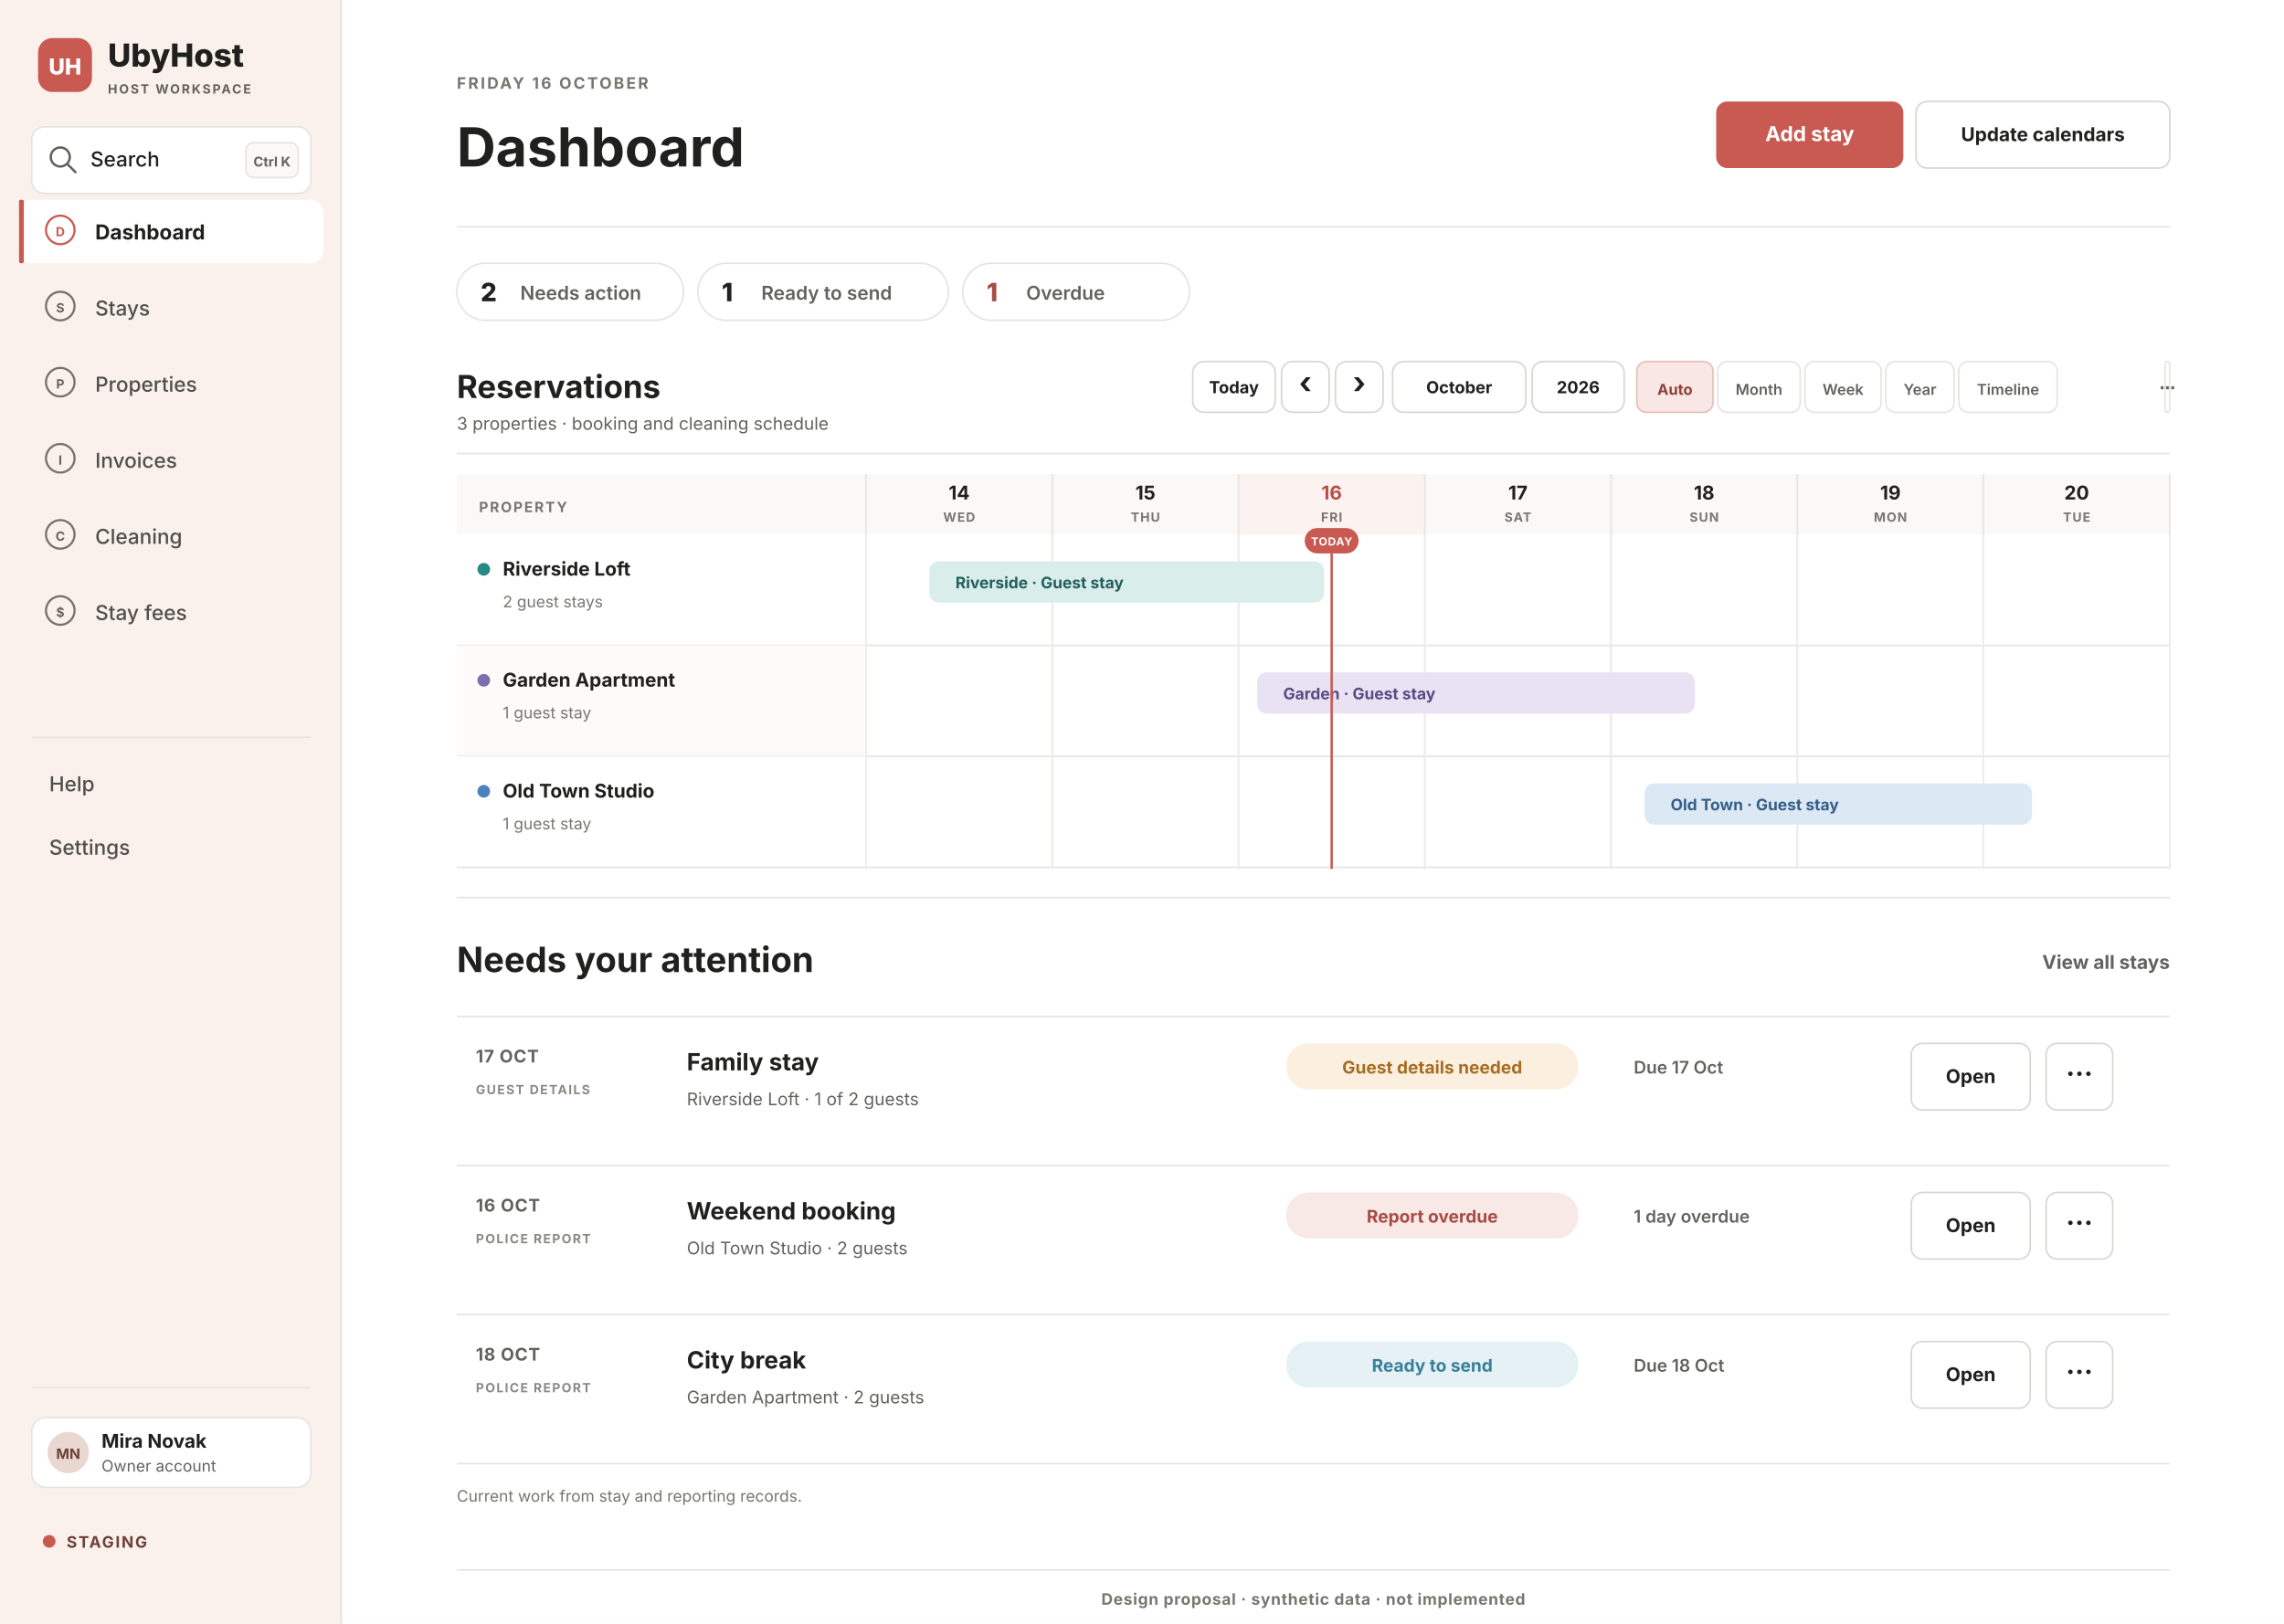
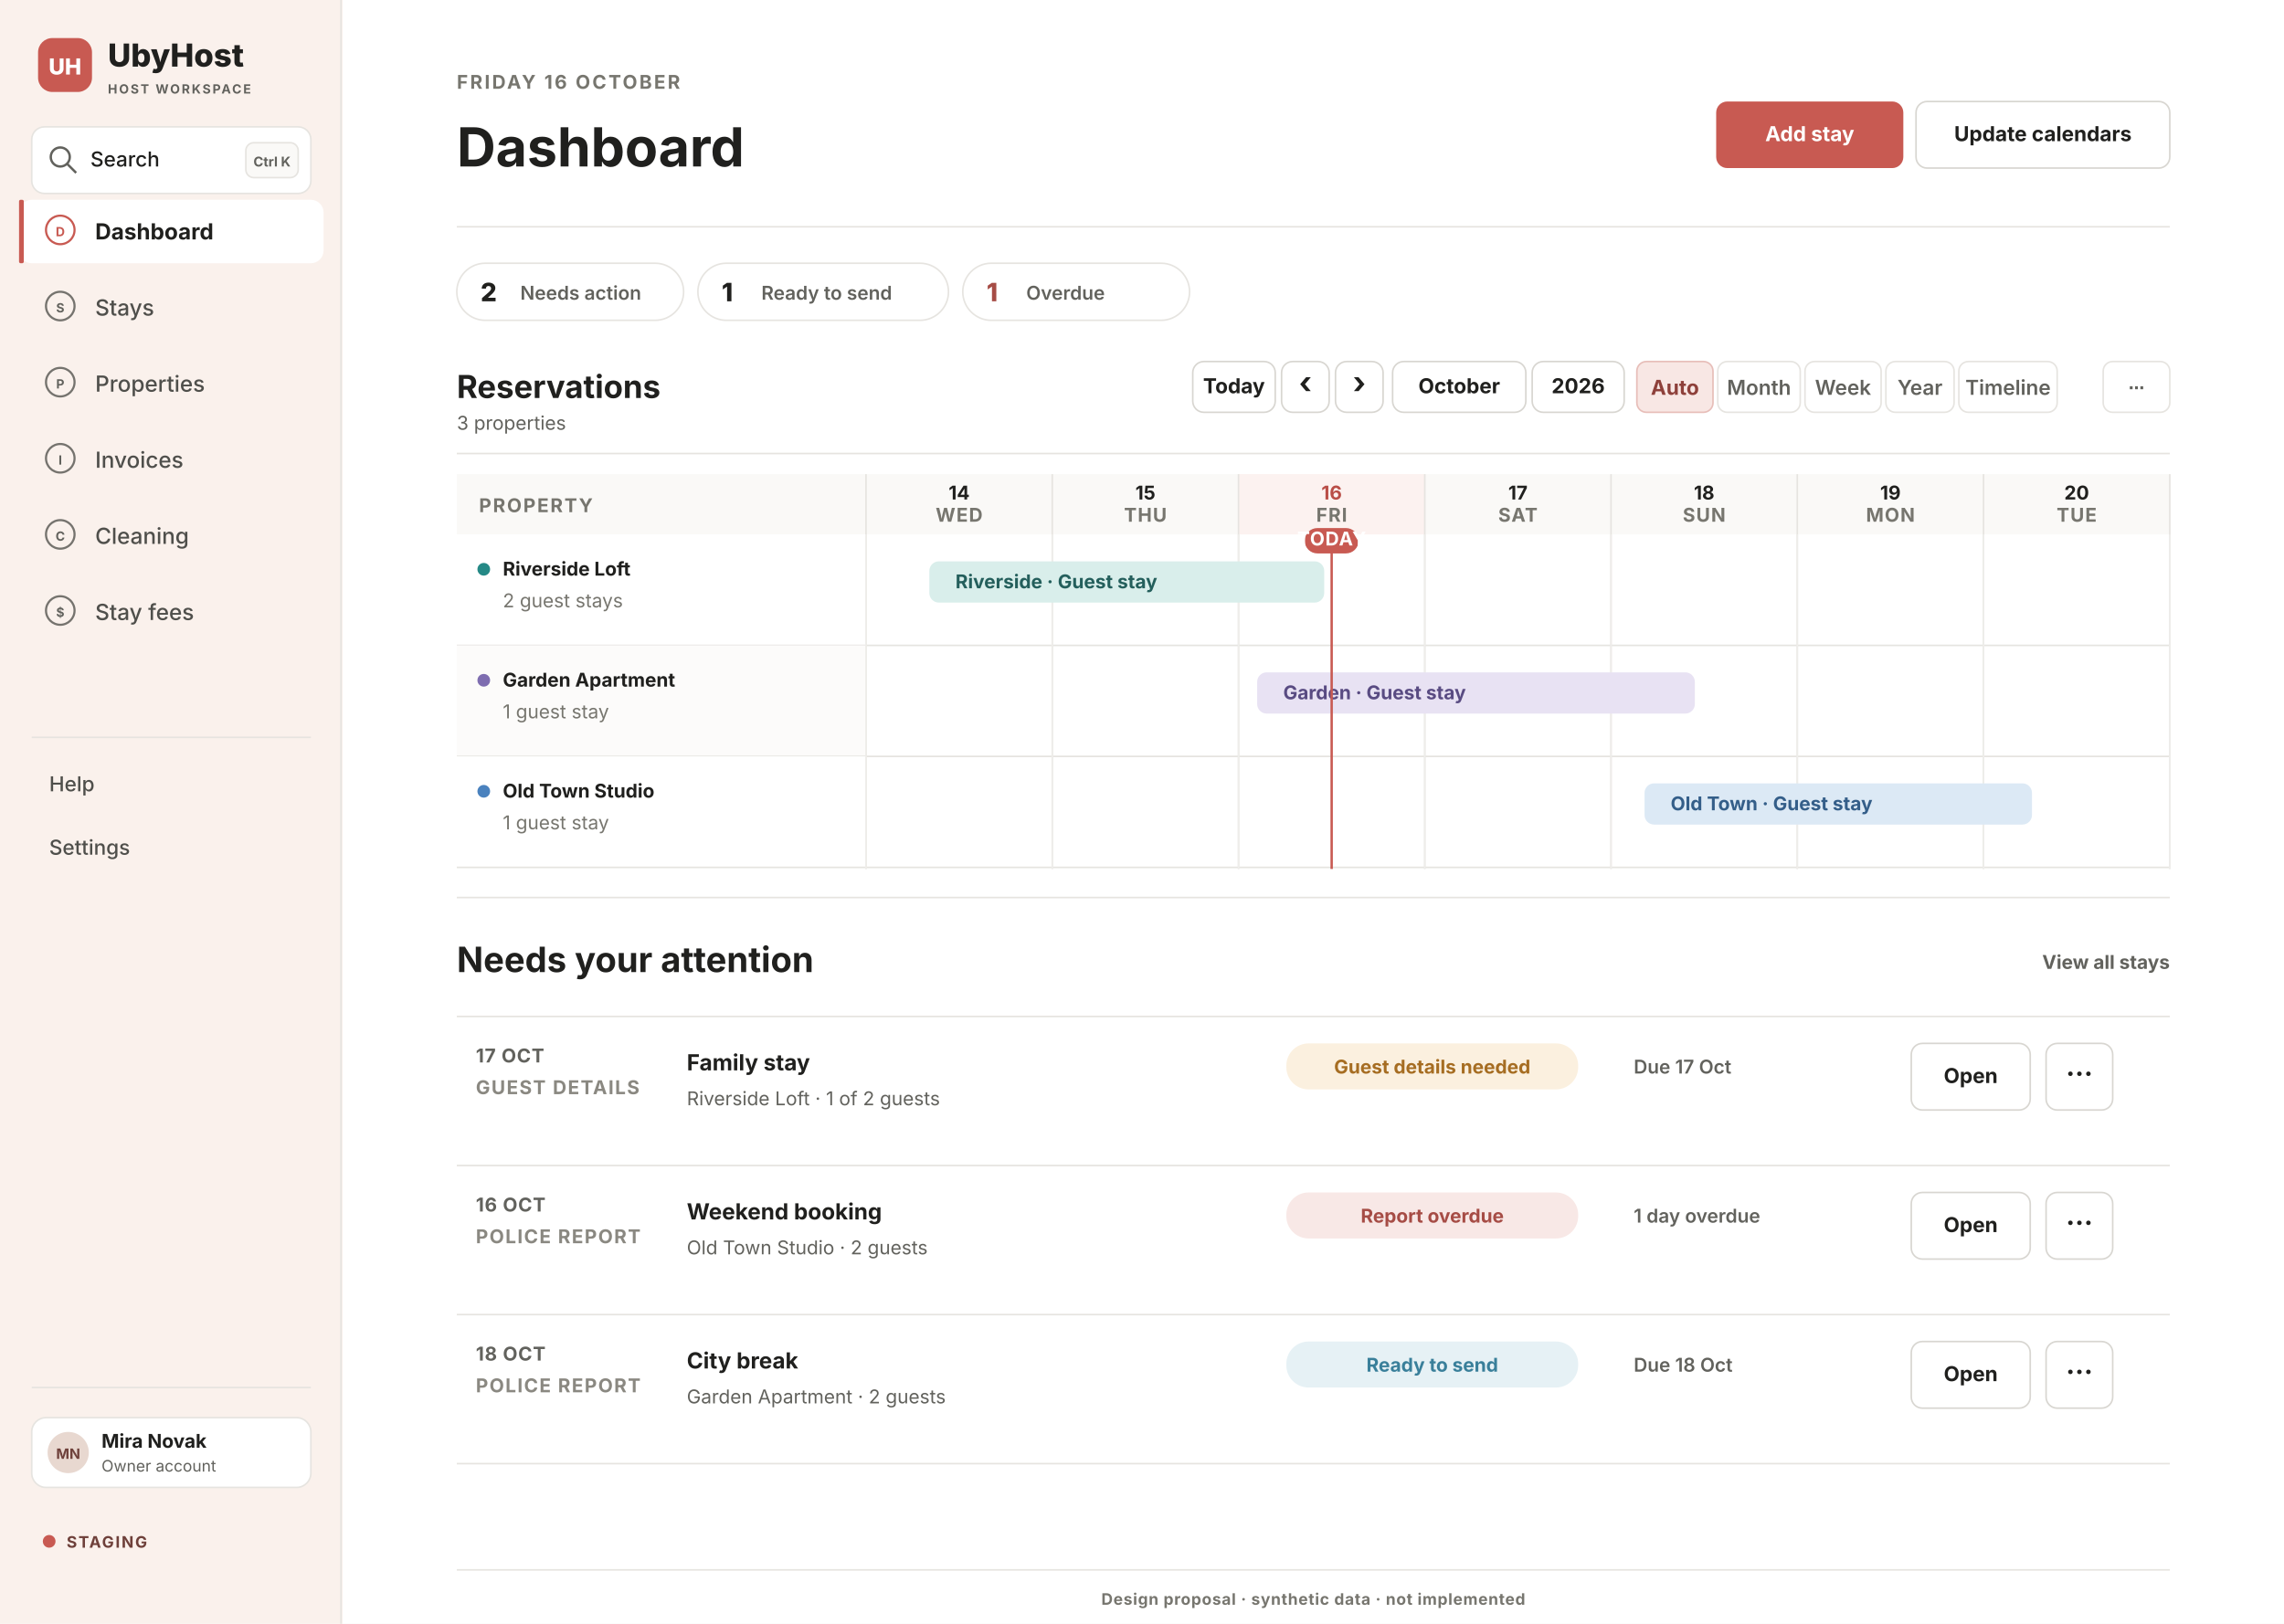
<svg xmlns="http://www.w3.org/2000/svg" width="1440" height="1024" viewBox="0 0 1440 1024" role="img" aria-labelledby="title desc">
  <style>text{font-family:system-ui,-apple-system,BlinkMacSystemFont,Segoe UI,sans-serif}.link{text-decoration:underline;text-decoration-color:#b8b5af;text-underline-offset:3px}</style>
  <rect width="1440" height="1024" fill="#fff" />
  <rect width="216" height="1024" fill="#faf1ec" />
  <line x1="215" y1="0" x2="215" y2="1024" stroke="#e6e4e0" stroke-width="1" />
  <rect x="24" y="24" width="34" height="34" rx="9" fill="#c85a52" />
  <text x="41" y="47" font-family="system-ui,-apple-system,BlinkMacSystemFont,Segoe UI,sans-serif" font-size="14" font-weight="800" fill="#fff" text-anchor="middle">UH</text>
  <text x="68" y="42" font-family="system-ui,-apple-system,BlinkMacSystemFont,Segoe UI,sans-serif" font-size="20" font-weight="760" fill="#20201e" text-anchor="start">UbyHost</text>
  <text x="68" y="59" font-family="system-ui,-apple-system,BlinkMacSystemFont,Segoe UI,sans-serif" font-size="8" font-weight="700" fill="#62625d" text-anchor="start" letter-spacing="1.1">HOST WORKSPACE</text>
  <rect x="20" y="80" width="176" height="42" rx="8" fill="#fff" stroke="#e6e4e0" />
  <circle cx="38" cy="99" r="6" fill="none" stroke="#62625d" stroke-width="1.5" />
  <path d="M42 103l6 6" stroke="#62625d" stroke-width="1.5" />
  <text x="57" y="105" font-family="system-ui,-apple-system,BlinkMacSystemFont,Segoe UI,sans-serif" font-size="13" font-weight="550" fill="#20201e" text-anchor="start">Search</text>
  <rect x="155" y="90" width="33" height="22" rx="5" fill="#faf9f7" stroke="#e6e4e0" />
  <text x="171.5" y="105" font-family="system-ui,-apple-system,BlinkMacSystemFont,Segoe UI,sans-serif" font-size="8.5" font-weight="650" fill="#62625d" text-anchor="middle">Ctrl K</text>
  <rect x="12" y="126" width="192" height="40" rx="8" fill="#fff" />
  <rect x="12" y="126" width="3" height="40" rx="1" fill="#c85a52" />
  <circle cx="38" cy="145" r="9" fill="none" stroke="#c85a52" stroke-width="1.35" />
  <text x="38" y="149" font-family="system-ui,-apple-system,BlinkMacSystemFont,Segoe UI,sans-serif" font-size="8" font-weight="700" fill="#c85a52" text-anchor="middle">D</text>
-   <text x="60" y="151" font-family="system-ui,-apple-system,BlinkMacSystemFont,Segoe UI,sans-serif" font-size="13" font-weight="700" fill="#20201e" text-anchor="start">Dashboard</text>
+   <text x="60" y="151" font-family="system-ui,-apple-system,BlinkMacSystemFont,Segoe UI,sans-serif" font-size="14" font-weight="700" fill="#20201e" text-anchor="start">Dashboard</text>
  <circle cx="38" cy="193" r="9" fill="none" stroke="#75736e" stroke-width="1.35" />
  <text x="38" y="197" font-family="system-ui,-apple-system,BlinkMacSystemFont,Segoe UI,sans-serif" font-size="8" font-weight="700" fill="#62625d" text-anchor="middle">S</text>
-   <text x="60" y="199" font-family="system-ui,-apple-system,BlinkMacSystemFont,Segoe UI,sans-serif" font-size="13" font-weight="550" fill="#4f4f4b" text-anchor="start">Stays</text>
+   <text x="60" y="199" font-family="system-ui,-apple-system,BlinkMacSystemFont,Segoe UI,sans-serif" font-size="14" font-weight="550" fill="#4f4f4b" text-anchor="start">Stays</text>
  <circle cx="38" cy="241" r="9" fill="none" stroke="#75736e" stroke-width="1.35" />
  <text x="38" y="245" font-family="system-ui,-apple-system,BlinkMacSystemFont,Segoe UI,sans-serif" font-size="8" font-weight="700" fill="#62625d" text-anchor="middle">P</text>
-   <text x="60" y="247" font-family="system-ui,-apple-system,BlinkMacSystemFont,Segoe UI,sans-serif" font-size="13" font-weight="550" fill="#4f4f4b" text-anchor="start">Properties</text>
+   <text x="60" y="247" font-family="system-ui,-apple-system,BlinkMacSystemFont,Segoe UI,sans-serif" font-size="14" font-weight="550" fill="#4f4f4b" text-anchor="start">Properties</text>
  <circle cx="38" cy="289" r="9" fill="none" stroke="#75736e" stroke-width="1.35" />
  <text x="38" y="293" font-family="system-ui,-apple-system,BlinkMacSystemFont,Segoe UI,sans-serif" font-size="8" font-weight="700" fill="#62625d" text-anchor="middle">I</text>
-   <text x="60" y="295" font-family="system-ui,-apple-system,BlinkMacSystemFont,Segoe UI,sans-serif" font-size="13" font-weight="550" fill="#4f4f4b" text-anchor="start">Invoices</text>
+   <text x="60" y="295" font-family="system-ui,-apple-system,BlinkMacSystemFont,Segoe UI,sans-serif" font-size="14" font-weight="550" fill="#4f4f4b" text-anchor="start">Invoices</text>
  <circle cx="38" cy="337" r="9" fill="none" stroke="#75736e" stroke-width="1.35" />
  <text x="38" y="341" font-family="system-ui,-apple-system,BlinkMacSystemFont,Segoe UI,sans-serif" font-size="8" font-weight="700" fill="#62625d" text-anchor="middle">C</text>
-   <text x="60" y="343" font-family="system-ui,-apple-system,BlinkMacSystemFont,Segoe UI,sans-serif" font-size="13" font-weight="550" fill="#4f4f4b" text-anchor="start">Cleaning</text>
+   <text x="60" y="343" font-family="system-ui,-apple-system,BlinkMacSystemFont,Segoe UI,sans-serif" font-size="14" font-weight="550" fill="#4f4f4b" text-anchor="start">Cleaning</text>
  <circle cx="38" cy="385" r="9" fill="none" stroke="#75736e" stroke-width="1.35" />
  <text x="38" y="389" font-family="system-ui,-apple-system,BlinkMacSystemFont,Segoe UI,sans-serif" font-size="8" font-weight="700" fill="#62625d" text-anchor="middle">$</text>
-   <text x="60" y="391" font-family="system-ui,-apple-system,BlinkMacSystemFont,Segoe UI,sans-serif" font-size="13" font-weight="550" fill="#4f4f4b" text-anchor="start">Stay fees</text>
+   <text x="60" y="391" font-family="system-ui,-apple-system,BlinkMacSystemFont,Segoe UI,sans-serif" font-size="14" font-weight="550" fill="#4f4f4b" text-anchor="start">Stay fees</text>
  <line x1="20" y1="465" x2="196" y2="465" stroke="#e6e4e0" stroke-width="1" />
  <text x="31" y="499" font-family="system-ui,-apple-system,BlinkMacSystemFont,Segoe UI,sans-serif" font-size="13" font-weight="550" fill="#4f4f4b" text-anchor="start">Help</text>
  <text x="31" y="539" font-family="system-ui,-apple-system,BlinkMacSystemFont,Segoe UI,sans-serif" font-size="13" font-weight="550" fill="#4f4f4b" text-anchor="start">Settings</text>
  <line x1="20" y1="875" x2="196" y2="875" stroke="#e6e4e0" stroke-width="1" />
  <rect x="20" y="894" width="176" height="44" rx="9" fill="#fff" stroke="#e6e4e0" />
  <circle cx="43" cy="916" r="13" fill="#e8d8d0" />
  <text x="43" y="920" font-family="system-ui,-apple-system,BlinkMacSystemFont,Segoe UI,sans-serif" font-size="9" font-weight="750" fill="#6e403a" text-anchor="middle">MN</text>
  <text x="64" y="913" font-family="system-ui,-apple-system,BlinkMacSystemFont,Segoe UI,sans-serif" font-size="12" font-weight="700" fill="#20201e" text-anchor="start">Mira Novak</text>
  <text x="64" y="928" font-family="system-ui,-apple-system,BlinkMacSystemFont,Segoe UI,sans-serif" font-size="10" font-weight="400" fill="#62625d" text-anchor="start">Owner account</text>
  <circle cx="31" cy="972" r="4" fill="#c85a52" />
  <text x="42" y="976" font-family="system-ui,-apple-system,BlinkMacSystemFont,Segoe UI,sans-serif" font-size="10" font-weight="750" fill="#6e403a" text-anchor="start" letter-spacing="1">STAGING</text>
-   <text x="288" y="56" font-family="system-ui,-apple-system,BlinkMacSystemFont,Segoe UI,sans-serif" font-size="10" font-weight="750" fill="#77766f" text-anchor="start" letter-spacing="1.3">FRIDAY 16 OCTOBER</text>
+   <text x="288" y="56" font-family="system-ui,-apple-system,BlinkMacSystemFont,Segoe UI,sans-serif" font-size="12" font-weight="750" fill="#77766f" text-anchor="start" letter-spacing="1.3">FRIDAY 16 OCTOBER</text>
  <text x="288" y="105" font-family="system-ui,-apple-system,BlinkMacSystemFont,Segoe UI,sans-serif" font-size="34" font-weight="730" fill="#20201e" text-anchor="start">Dashboard</text>
  <rect x="1082" y="64" width="118" height="42" rx="7" fill="#c85a52" />
  <text x="1141" y="89" font-family="system-ui,-apple-system,BlinkMacSystemFont,Segoe UI,sans-serif" font-size="13" font-weight="700" fill="#fff" text-anchor="middle">Add stay</text>
  <rect x="1208" y="64" width="160" height="42" rx="7" fill="#fff" stroke="#d8d6d1" />
-   <text x="1288" y="89" font-family="system-ui,-apple-system,BlinkMacSystemFont,Segoe UI,sans-serif" font-size="12" font-weight="650" fill="#20201e" text-anchor="middle">Update calendars</text>
+   <text x="1288" y="89" font-family="system-ui,-apple-system,BlinkMacSystemFont,Segoe UI,sans-serif" font-size="13" font-weight="650" fill="#20201e" text-anchor="middle">Update calendars</text>
  <line x1="288" y1="143" x2="1368" y2="143" stroke="#e6e4e0" stroke-width="1" />
  <rect x="288" y="166" width="143" height="36" rx="18" fill="#fff" stroke="#e6e4e0" />
  <text x="303" y="190" font-family="system-ui,-apple-system,BlinkMacSystemFont,Segoe UI,sans-serif" font-size="16" font-weight="760" fill="#20201e" text-anchor="start">2</text>
  <text x="328" y="189" font-family="system-ui,-apple-system,BlinkMacSystemFont,Segoe UI,sans-serif" font-size="12" font-weight="620" fill="#62625d" text-anchor="start">Needs action</text>
  <rect x="440" y="166" width="158" height="36" rx="18" fill="#fff" stroke="#e6e4e0" />
  <text x="455" y="190" font-family="system-ui,-apple-system,BlinkMacSystemFont,Segoe UI,sans-serif" font-size="16" font-weight="760" fill="#20201e" text-anchor="start">1</text>
  <text x="480" y="189" font-family="system-ui,-apple-system,BlinkMacSystemFont,Segoe UI,sans-serif" font-size="12" font-weight="620" fill="#62625d" text-anchor="start">Ready to send</text>
  <rect x="607" y="166" width="143" height="36" rx="18" fill="#fff" stroke="#e6e4e0" />
  <text x="622" y="190" font-family="system-ui,-apple-system,BlinkMacSystemFont,Segoe UI,sans-serif" font-size="16" font-weight="760" fill="#a64c45" text-anchor="start">1</text>
  <text x="647" y="189" font-family="system-ui,-apple-system,BlinkMacSystemFont,Segoe UI,sans-serif" font-size="12" font-weight="620" fill="#62625d" text-anchor="start">Overdue</text>
  <text x="288" y="251" font-family="system-ui,-apple-system,BlinkMacSystemFont,Segoe UI,sans-serif" font-size="20" font-weight="720" fill="#20201e" text-anchor="start">Reservations</text>
-   <text x="288" y="271" font-family="system-ui,-apple-system,BlinkMacSystemFont,Segoe UI,sans-serif" font-size="11" font-weight="400" fill="#62625d" text-anchor="start">3 properties · booking and cleaning schedule</text>
+   <text x="288" y="271" font-family="system-ui,-apple-system,BlinkMacSystemFont,Segoe UI,sans-serif" font-size="12" font-weight="400" fill="#62625d" text-anchor="start">3 properties</text>
  <rect x="752" y="228" width="52" height="32" rx="7" fill="#fff" stroke="#d8d6d1" />
-   <text x="778" y="248" font-family="system-ui,-apple-system,BlinkMacSystemFont,Segoe UI,sans-serif" font-size="10.5" font-weight="650" fill="#20201e" text-anchor="middle">Today</text>
+   <text x="778" y="248" font-family="system-ui,-apple-system,BlinkMacSystemFont,Segoe UI,sans-serif" font-size="13" font-weight="650" fill="#20201e" text-anchor="middle">Today</text>
  <rect x="808" y="228" width="30" height="32" rx="7" fill="#fff" stroke="#d8d6d1" />
  <text x="823" y="248" font-family="system-ui,-apple-system,BlinkMacSystemFont,Segoe UI,sans-serif" font-size="19" font-weight="650" fill="#20201e" text-anchor="middle">‹</text>
  <rect x="842" y="228" width="30" height="32" rx="7" fill="#fff" stroke="#d8d6d1" />
  <text x="857" y="248" font-family="system-ui,-apple-system,BlinkMacSystemFont,Segoe UI,sans-serif" font-size="19" font-weight="650" fill="#20201e" text-anchor="middle">›</text>
  <rect x="878" y="228" width="84" height="32" rx="7" fill="#fff" stroke="#d8d6d1" />
-   <text x="920" y="248" font-family="system-ui,-apple-system,BlinkMacSystemFont,Segoe UI,sans-serif" font-size="10.5" font-weight="650" fill="#20201e" text-anchor="middle">October</text>
+   <text x="920" y="248" font-family="system-ui,-apple-system,BlinkMacSystemFont,Segoe UI,sans-serif" font-size="13" font-weight="650" fill="#20201e" text-anchor="middle">October</text>
  <rect x="966" y="228" width="58" height="32" rx="7" fill="#fff" stroke="#d8d6d1" />
-   <text x="995" y="248" font-family="system-ui,-apple-system,BlinkMacSystemFont,Segoe UI,sans-serif" font-size="10.5" font-weight="650" fill="#20201e" text-anchor="middle">2026</text>
+   <text x="995" y="248" font-family="system-ui,-apple-system,BlinkMacSystemFont,Segoe UI,sans-serif" font-size="13" font-weight="650" fill="#20201e" text-anchor="middle">2026</text>
  <rect x="1032" y="228" width="48" height="32" rx="6" fill="#f8e7e4" stroke="#e7beb9" />
-   <text x="1056" y="249" font-family="system-ui,-apple-system,BlinkMacSystemFont,Segoe UI,sans-serif" font-size="9.5" font-weight="700" fill="#8e403a" text-anchor="middle">Auto</text>
+   <text x="1056" y="249" font-family="system-ui,-apple-system,BlinkMacSystemFont,Segoe UI,sans-serif" font-size="13" font-weight="700" fill="#8e403a" text-anchor="middle">Auto</text>
  <rect x="1083" y="228" width="52" height="32" rx="6" fill="#fff" stroke="#e6e4e0" />
-   <text x="1109" y="249" font-family="system-ui,-apple-system,BlinkMacSystemFont,Segoe UI,sans-serif" font-size="9.5" font-weight="600" fill="#62625d" text-anchor="middle">Month</text>
+   <text x="1109" y="249" font-family="system-ui,-apple-system,BlinkMacSystemFont,Segoe UI,sans-serif" font-size="13" font-weight="600" fill="#62625d" text-anchor="middle">Month</text>
  <rect x="1138" y="228" width="48" height="32" rx="6" fill="#fff" stroke="#e6e4e0" />
-   <text x="1162" y="249" font-family="system-ui,-apple-system,BlinkMacSystemFont,Segoe UI,sans-serif" font-size="9.5" font-weight="600" fill="#62625d" text-anchor="middle">Week</text>
+   <text x="1162" y="249" font-family="system-ui,-apple-system,BlinkMacSystemFont,Segoe UI,sans-serif" font-size="13" font-weight="600" fill="#62625d" text-anchor="middle">Week</text>
  <rect x="1189" y="228" width="43" height="32" rx="6" fill="#fff" stroke="#e6e4e0" />
-   <text x="1210.5" y="249" font-family="system-ui,-apple-system,BlinkMacSystemFont,Segoe UI,sans-serif" font-size="9.5" font-weight="600" fill="#62625d" text-anchor="middle">Year</text>
+   <text x="1210.5" y="249" font-family="system-ui,-apple-system,BlinkMacSystemFont,Segoe UI,sans-serif" font-size="13" font-weight="600" fill="#62625d" text-anchor="middle">Year</text>
  <rect x="1235" y="228" width="62" height="32" rx="6" fill="#fff" stroke="#e6e4e0" />
-   <text x="1266" y="249" font-family="system-ui,-apple-system,BlinkMacSystemFont,Segoe UI,sans-serif" font-size="9.5" font-weight="600" fill="#62625d" text-anchor="middle">Timeline</text>
-   <rect x="1365" y="228" width="3" height="32" rx="2" fill="#fff" stroke="#e6e4e0" />
-   <text x="1366.5" y="248" font-family="system-ui,-apple-system,BlinkMacSystemFont,Segoe UI,sans-serif" font-size="10" font-weight="750" fill="#62625d" text-anchor="middle">⋯</text>
+   <text x="1266" y="249" font-family="system-ui,-apple-system,BlinkMacSystemFont,Segoe UI,sans-serif" font-size="13" font-weight="600" fill="#62625d" text-anchor="middle">Timeline</text>
+   <rect x="1326" y="228" width="42" height="32" rx="6" fill="#fff" stroke="#e6e4e0" />
+   <text x="1347" y="248" font-family="system-ui,-apple-system,BlinkMacSystemFont,Segoe UI,sans-serif" font-size="10" font-weight="750" fill="#62625d" text-anchor="middle">⋯</text>
  <line x1="288" y1="286" x2="1368" y2="286" stroke="#e6e4e0" stroke-width="1" />
  <rect x="288" y="299" width="1080" height="38" rx="0" fill="#faf9f7" />
-   <text x="302" y="323" font-family="system-ui,-apple-system,BlinkMacSystemFont,Segoe UI,sans-serif" font-size="9" font-weight="750" fill="#77766f" text-anchor="start" letter-spacing="1">PROPERTY</text>
+   <text x="302" y="323" font-family="system-ui,-apple-system,BlinkMacSystemFont,Segoe UI,sans-serif" font-size="12" font-weight="750" fill="#77766f" text-anchor="start" letter-spacing="1">PROPERTY</text>
  <text x="604.714" y="315" font-family="system-ui,-apple-system,BlinkMacSystemFont,Segoe UI,sans-serif" font-size="12" font-weight="650" fill="#20201e" text-anchor="middle">14</text>
-   <text x="604.714" y="329" font-family="system-ui,-apple-system,BlinkMacSystemFont,Segoe UI,sans-serif" font-size="8" font-weight="700" fill="#77766f" text-anchor="middle" letter-spacing=".6">WED</text>
+   <text x="604.714" y="329" font-family="system-ui,-apple-system,BlinkMacSystemFont,Segoe UI,sans-serif" font-size="12" font-weight="700" fill="#77766f" text-anchor="middle" letter-spacing=".6">WED</text>
  <line x1="546" y1="299" x2="546" y2="548" stroke="#e6e4e0" stroke-width="1" />
  <text x="722.143" y="315" font-family="system-ui,-apple-system,BlinkMacSystemFont,Segoe UI,sans-serif" font-size="12" font-weight="650" fill="#20201e" text-anchor="middle">15</text>
-   <text x="722.143" y="329" font-family="system-ui,-apple-system,BlinkMacSystemFont,Segoe UI,sans-serif" font-size="8" font-weight="700" fill="#77766f" text-anchor="middle" letter-spacing=".6">THU</text>
+   <text x="722.143" y="329" font-family="system-ui,-apple-system,BlinkMacSystemFont,Segoe UI,sans-serif" font-size="12" font-weight="700" fill="#77766f" text-anchor="middle" letter-spacing=".6">THU</text>
  <line x1="663.429" y1="299" x2="663.429" y2="548" stroke="#e6e4e0" stroke-width="1" />
  <rect x="780.857" y="299" width="117.429" height="38" rx="0" fill="#fcf2f0" />
  <text x="839.571" y="315" font-family="system-ui,-apple-system,BlinkMacSystemFont,Segoe UI,sans-serif" font-size="12" font-weight="750" fill="#b94e47" text-anchor="middle">16</text>
-   <text x="839.571" y="329" font-family="system-ui,-apple-system,BlinkMacSystemFont,Segoe UI,sans-serif" font-size="8" font-weight="700" fill="#77766f" text-anchor="middle" letter-spacing=".6">FRI</text>
+   <text x="839.571" y="329" font-family="system-ui,-apple-system,BlinkMacSystemFont,Segoe UI,sans-serif" font-size="12" font-weight="700" fill="#77766f" text-anchor="middle" letter-spacing=".6">FRI</text>
  <line x1="780.857" y1="299" x2="780.857" y2="548" stroke="#e6e4e0" stroke-width="1" />
  <text x="957" y="315" font-family="system-ui,-apple-system,BlinkMacSystemFont,Segoe UI,sans-serif" font-size="12" font-weight="650" fill="#20201e" text-anchor="middle">17</text>
-   <text x="957" y="329" font-family="system-ui,-apple-system,BlinkMacSystemFont,Segoe UI,sans-serif" font-size="8" font-weight="700" fill="#77766f" text-anchor="middle" letter-spacing=".6">SAT</text>
+   <text x="957" y="329" font-family="system-ui,-apple-system,BlinkMacSystemFont,Segoe UI,sans-serif" font-size="12" font-weight="700" fill="#77766f" text-anchor="middle" letter-spacing=".6">SAT</text>
  <line x1="898.286" y1="299" x2="898.286" y2="548" stroke="#e6e4e0" stroke-width="1" />
  <text x="1074.429" y="315" font-family="system-ui,-apple-system,BlinkMacSystemFont,Segoe UI,sans-serif" font-size="12" font-weight="650" fill="#20201e" text-anchor="middle">18</text>
-   <text x="1074.429" y="329" font-family="system-ui,-apple-system,BlinkMacSystemFont,Segoe UI,sans-serif" font-size="8" font-weight="700" fill="#77766f" text-anchor="middle" letter-spacing=".6">SUN</text>
+   <text x="1074.429" y="329" font-family="system-ui,-apple-system,BlinkMacSystemFont,Segoe UI,sans-serif" font-size="12" font-weight="700" fill="#77766f" text-anchor="middle" letter-spacing=".6">SUN</text>
  <line x1="1015.714" y1="299" x2="1015.714" y2="548" stroke="#e6e4e0" stroke-width="1" />
  <text x="1191.857" y="315" font-family="system-ui,-apple-system,BlinkMacSystemFont,Segoe UI,sans-serif" font-size="12" font-weight="650" fill="#20201e" text-anchor="middle">19</text>
-   <text x="1191.857" y="329" font-family="system-ui,-apple-system,BlinkMacSystemFont,Segoe UI,sans-serif" font-size="8" font-weight="700" fill="#77766f" text-anchor="middle" letter-spacing=".6">MON</text>
+   <text x="1191.857" y="329" font-family="system-ui,-apple-system,BlinkMacSystemFont,Segoe UI,sans-serif" font-size="12" font-weight="700" fill="#77766f" text-anchor="middle" letter-spacing=".6">MON</text>
  <line x1="1133.143" y1="299" x2="1133.143" y2="548" stroke="#e6e4e0" stroke-width="1" />
  <text x="1309.286" y="315" font-family="system-ui,-apple-system,BlinkMacSystemFont,Segoe UI,sans-serif" font-size="12" font-weight="650" fill="#20201e" text-anchor="middle">20</text>
-   <text x="1309.286" y="329" font-family="system-ui,-apple-system,BlinkMacSystemFont,Segoe UI,sans-serif" font-size="8" font-weight="700" fill="#77766f" text-anchor="middle" letter-spacing=".6">TUE</text>
+   <text x="1309.286" y="329" font-family="system-ui,-apple-system,BlinkMacSystemFont,Segoe UI,sans-serif" font-size="12" font-weight="700" fill="#77766f" text-anchor="middle" letter-spacing=".6">TUE</text>
  <line x1="1250.571" y1="299" x2="1250.571" y2="548" stroke="#e6e4e0" stroke-width="1" />
  <line x1="1368" y1="299" x2="1368" y2="548" stroke="#e6e4e0" stroke-width="1" />
  <rect x="288" y="337" width="258" height="70" rx="0" fill="#fff" />
  <circle cx="305" cy="359" r="4" fill="#258986" />
  <text x="317" y="363" font-family="system-ui,-apple-system,BlinkMacSystemFont,Segoe UI,sans-serif" font-size="12" font-weight="680" fill="#20201e" text-anchor="start">Riverside Loft</text>
-   <text x="317" y="383" font-family="system-ui,-apple-system,BlinkMacSystemFont,Segoe UI,sans-serif" font-size="10" font-weight="400" fill="#77766f" text-anchor="start">2 guest stays</text>
+   <text x="317" y="383" font-family="system-ui,-apple-system,BlinkMacSystemFont,Segoe UI,sans-serif" font-size="12" font-weight="400" fill="#77766f" text-anchor="start">2 guest stays</text>
  <line x1="288" y1="407" x2="1368" y2="407" stroke="#e6e4e0" stroke-width="1" />
  <rect x="288" y="407" width="258" height="70" rx="0" fill="#fcfbfa" />
  <circle cx="305" cy="429" r="4" fill="#7e6db0" />
  <text x="317" y="433" font-family="system-ui,-apple-system,BlinkMacSystemFont,Segoe UI,sans-serif" font-size="12" font-weight="680" fill="#20201e" text-anchor="start">Garden Apartment</text>
-   <text x="317" y="453" font-family="system-ui,-apple-system,BlinkMacSystemFont,Segoe UI,sans-serif" font-size="10" font-weight="400" fill="#77766f" text-anchor="start">1 guest stay</text>
+   <text x="317" y="453" font-family="system-ui,-apple-system,BlinkMacSystemFont,Segoe UI,sans-serif" font-size="12" font-weight="400" fill="#77766f" text-anchor="start">1 guest stay</text>
  <line x1="288" y1="477" x2="1368" y2="477" stroke="#e6e4e0" stroke-width="1" />
  <rect x="288" y="477" width="258" height="70" rx="0" fill="#fff" />
  <circle cx="305" cy="499" r="4" fill="#4a82be" />
  <text x="317" y="503" font-family="system-ui,-apple-system,BlinkMacSystemFont,Segoe UI,sans-serif" font-size="12" font-weight="680" fill="#20201e" text-anchor="start">Old Town Studio</text>
-   <text x="317" y="523" font-family="system-ui,-apple-system,BlinkMacSystemFont,Segoe UI,sans-serif" font-size="10" font-weight="400" fill="#77766f" text-anchor="start">1 guest stay</text>
+   <text x="317" y="523" font-family="system-ui,-apple-system,BlinkMacSystemFont,Segoe UI,sans-serif" font-size="12" font-weight="400" fill="#77766f" text-anchor="start">1 guest stay</text>
  <line x1="288" y1="547" x2="1368" y2="547" stroke="#e6e4e0" stroke-width="1" />
  <line x1="546" y1="337" x2="546" y2="548" stroke="#eeeDEA" stroke-width="1" />
  <line x1="663.429" y1="337" x2="663.429" y2="548" stroke="#eeeDEA" stroke-width="1" />
  <line x1="780.857" y1="337" x2="780.857" y2="548" stroke="#eeeDEA" stroke-width="1" />
  <line x1="898.286" y1="337" x2="898.286" y2="548" stroke="#eeeDEA" stroke-width="1" />
  <line x1="1015.714" y1="337" x2="1015.714" y2="548" stroke="#eeeDEA" stroke-width="1" />
  <line x1="1133.143" y1="337" x2="1133.143" y2="548" stroke="#eeeDEA" stroke-width="1" />
  <line x1="1250.571" y1="337" x2="1250.571" y2="548" stroke="#eeeDEA" stroke-width="1" />
  <line x1="1368" y1="337" x2="1368" y2="548" stroke="#eeeDEA" stroke-width="1" />
  <rect x="585.926" y="354" width="248.949" height="26" rx="6" fill="#d9eeeb" />
-   <text x="602.366" y="371" font-family="system-ui,-apple-system,BlinkMacSystemFont,Segoe UI,sans-serif" font-size="10" font-weight="680" fill="#245f5c" text-anchor="start">Riverside · Guest stay</text>
+   <text x="602.366" y="371" font-family="system-ui,-apple-system,BlinkMacSystemFont,Segoe UI,sans-serif" font-size="12" font-weight="680" fill="#245f5c" text-anchor="start">Riverside · Guest stay</text>
  <rect x="792.6" y="424" width="275.957" height="26" rx="6" fill="#e8e2f3" />
-   <text x="809.04" y="441" font-family="system-ui,-apple-system,BlinkMacSystemFont,Segoe UI,sans-serif" font-size="10" font-weight="680" fill="#594b82" text-anchor="start">Garden · Guest stay</text>
+   <text x="809.04" y="441" font-family="system-ui,-apple-system,BlinkMacSystemFont,Segoe UI,sans-serif" font-size="12" font-weight="680" fill="#594b82" text-anchor="start">Garden · Guest stay</text>
  <rect x="1036.851" y="494" width="244.251" height="26" rx="6" fill="#dce9f5" />
-   <text x="1053.291" y="511" font-family="system-ui,-apple-system,BlinkMacSystemFont,Segoe UI,sans-serif" font-size="10" font-weight="680" fill="#345e89" text-anchor="start">Old Town · Guest stay</text>
+   <text x="1053.291" y="511" font-family="system-ui,-apple-system,BlinkMacSystemFont,Segoe UI,sans-serif" font-size="12" font-weight="680" fill="#345e89" text-anchor="start">Old Town · Guest stay</text>
  <line x1="839.571" y1="337" x2="839.571" y2="548" stroke="#c85a52" stroke-width="1.5" />
  <rect x="822.571" y="333" width="34" height="16" rx="8" fill="#c85a52" />
-   <text x="839.571" y="344" font-family="system-ui,-apple-system,BlinkMacSystemFont,Segoe UI,sans-serif" font-size="7" font-weight="750" fill="#fff" text-anchor="middle" letter-spacing=".4">TODAY</text>
+   <text x="839.571" y="344" font-family="system-ui,-apple-system,BlinkMacSystemFont,Segoe UI,sans-serif" font-size="12" font-weight="750" fill="#fff" text-anchor="middle" letter-spacing=".4">TODAY</text>
  <line x1="288" y1="566" x2="1368" y2="566" stroke="#e6e4e0" stroke-width="1" />
  <text x="288" y="613" font-family="system-ui,-apple-system,BlinkMacSystemFont,Segoe UI,sans-serif" font-size="22" font-weight="710" fill="#20201e" text-anchor="start">Needs your attention</text>
  <text x="1368" y="611" font-family="system-ui,-apple-system,BlinkMacSystemFont,Segoe UI,sans-serif" font-size="12" font-weight="650" fill="#62625d" text-anchor="end">View all stays</text>
  <line x1="288" y1="641" x2="1368" y2="641" stroke="#e6e4e0" stroke-width="1" />
-   <text x="300" y="670" font-family="system-ui,-apple-system,BlinkMacSystemFont,Segoe UI,sans-serif" font-size="11" font-weight="750" fill="#62625d" text-anchor="start" letter-spacing=".4">17 OCT</text>
-   <text x="300" y="690" font-family="system-ui,-apple-system,BlinkMacSystemFont,Segoe UI,sans-serif" font-size="8" font-weight="750" fill="#8a8881" text-anchor="start" letter-spacing=".8">GUEST DETAILS</text>
-   <text x="433" y="675" font-family="system-ui,-apple-system,BlinkMacSystemFont,Segoe UI,sans-serif" font-size="15" font-weight="700" fill="#20201e" text-anchor="start">Family stay</text>
-   <text x="433" y="697" font-family="system-ui,-apple-system,BlinkMacSystemFont,Segoe UI,sans-serif" font-size="11" font-weight="400" fill="#62625d" text-anchor="start">Riverside Loft · 1 of 2 guests</text>
+   <text x="300" y="670" font-family="system-ui,-apple-system,BlinkMacSystemFont,Segoe UI,sans-serif" font-size="12" font-weight="750" fill="#62625d" text-anchor="start" letter-spacing=".4">17 OCT</text>
+   <text x="300" y="690" font-family="system-ui,-apple-system,BlinkMacSystemFont,Segoe UI,sans-serif" font-size="12" font-weight="750" fill="#8a8881" text-anchor="start" letter-spacing=".8">GUEST DETAILS</text>
+   <text x="433" y="675" font-family="system-ui,-apple-system,BlinkMacSystemFont,Segoe UI,sans-serif" font-size="14" font-weight="700" fill="#20201e" text-anchor="start">Family stay</text>
+   <text x="433" y="697" font-family="system-ui,-apple-system,BlinkMacSystemFont,Segoe UI,sans-serif" font-size="12" font-weight="400" fill="#62625d" text-anchor="start">Riverside Loft · 1 of 2 guests</text>
  <rect x="811" y="658" width="184" height="29" rx="14" fill="#fbf0df" />
-   <text x="903" y="677" font-family="system-ui,-apple-system,BlinkMacSystemFont,Segoe UI,sans-serif" font-size="11" font-weight="700" fill="#a66d22" text-anchor="middle">Guest details needed</text>
-   <text x="1030" y="677" font-family="system-ui,-apple-system,BlinkMacSystemFont,Segoe UI,sans-serif" font-size="11" font-weight="600" fill="#62625d" text-anchor="start">Due 17 Oct</text>
+   <text x="903" y="677" font-family="system-ui,-apple-system,BlinkMacSystemFont,Segoe UI,sans-serif" font-size="12" font-weight="700" fill="#a66d22" text-anchor="middle">Guest details needed</text>
+   <text x="1030" y="677" font-family="system-ui,-apple-system,BlinkMacSystemFont,Segoe UI,sans-serif" font-size="12" font-weight="600" fill="#62625d" text-anchor="start">Due 17 Oct</text>
  <rect x="1205" y="658" width="75" height="42" rx="7" fill="#fff" stroke="#d8d6d1" />
-   <text x="1242.5" y="683" font-family="system-ui,-apple-system,BlinkMacSystemFont,Segoe UI,sans-serif" font-size="12" font-weight="650" fill="#20201e" text-anchor="middle">Open</text>
+   <text x="1242.5" y="683" font-family="system-ui,-apple-system,BlinkMacSystemFont,Segoe UI,sans-serif" font-size="13" font-weight="650" fill="#20201e" text-anchor="middle">Open</text>
  <rect x="1290" y="658" width="42" height="42" rx="7" fill="#fff" stroke="#d8d6d1" />
  <text x="1311" y="683" font-family="system-ui,-apple-system,BlinkMacSystemFont,Segoe UI,sans-serif" font-size="17" font-weight="650" fill="#20201e" text-anchor="middle">···</text>
  <line x1="288" y1="735" x2="1368" y2="735" stroke="#e6e4e0" stroke-width="1" />
-   <text x="300" y="764" font-family="system-ui,-apple-system,BlinkMacSystemFont,Segoe UI,sans-serif" font-size="11" font-weight="750" fill="#62625d" text-anchor="start" letter-spacing=".4">16 OCT</text>
-   <text x="300" y="784" font-family="system-ui,-apple-system,BlinkMacSystemFont,Segoe UI,sans-serif" font-size="8" font-weight="750" fill="#8a8881" text-anchor="start" letter-spacing=".8">POLICE REPORT</text>
-   <text x="433" y="769" font-family="system-ui,-apple-system,BlinkMacSystemFont,Segoe UI,sans-serif" font-size="15" font-weight="700" fill="#20201e" text-anchor="start">Weekend booking</text>
-   <text x="433" y="791" font-family="system-ui,-apple-system,BlinkMacSystemFont,Segoe UI,sans-serif" font-size="11" font-weight="400" fill="#62625d" text-anchor="start">Old Town Studio · 2 guests</text>
+   <text x="300" y="764" font-family="system-ui,-apple-system,BlinkMacSystemFont,Segoe UI,sans-serif" font-size="12" font-weight="750" fill="#62625d" text-anchor="start" letter-spacing=".4">16 OCT</text>
+   <text x="300" y="784" font-family="system-ui,-apple-system,BlinkMacSystemFont,Segoe UI,sans-serif" font-size="12" font-weight="750" fill="#8a8881" text-anchor="start" letter-spacing=".8">POLICE REPORT</text>
+   <text x="433" y="769" font-family="system-ui,-apple-system,BlinkMacSystemFont,Segoe UI,sans-serif" font-size="14" font-weight="700" fill="#20201e" text-anchor="start">Weekend booking</text>
+   <text x="433" y="791" font-family="system-ui,-apple-system,BlinkMacSystemFont,Segoe UI,sans-serif" font-size="12" font-weight="400" fill="#62625d" text-anchor="start">Old Town Studio · 2 guests</text>
  <rect x="811" y="752" width="184" height="29" rx="14" fill="#f8e8e6" />
-   <text x="903" y="771" font-family="system-ui,-apple-system,BlinkMacSystemFont,Segoe UI,sans-serif" font-size="11" font-weight="700" fill="#a64c45" text-anchor="middle">Report overdue</text>
-   <text x="1030" y="771" font-family="system-ui,-apple-system,BlinkMacSystemFont,Segoe UI,sans-serif" font-size="11" font-weight="600" fill="#62625d" text-anchor="start">1 day overdue</text>
+   <text x="903" y="771" font-family="system-ui,-apple-system,BlinkMacSystemFont,Segoe UI,sans-serif" font-size="12" font-weight="700" fill="#a64c45" text-anchor="middle">Report overdue</text>
+   <text x="1030" y="771" font-family="system-ui,-apple-system,BlinkMacSystemFont,Segoe UI,sans-serif" font-size="12" font-weight="600" fill="#62625d" text-anchor="start">1 day overdue</text>
  <rect x="1205" y="752" width="75" height="42" rx="7" fill="#fff" stroke="#d8d6d1" />
-   <text x="1242.5" y="777" font-family="system-ui,-apple-system,BlinkMacSystemFont,Segoe UI,sans-serif" font-size="12" font-weight="650" fill="#20201e" text-anchor="middle">Open</text>
+   <text x="1242.5" y="777" font-family="system-ui,-apple-system,BlinkMacSystemFont,Segoe UI,sans-serif" font-size="13" font-weight="650" fill="#20201e" text-anchor="middle">Open</text>
  <rect x="1290" y="752" width="42" height="42" rx="7" fill="#fff" stroke="#d8d6d1" />
  <text x="1311" y="777" font-family="system-ui,-apple-system,BlinkMacSystemFont,Segoe UI,sans-serif" font-size="17" font-weight="650" fill="#20201e" text-anchor="middle">···</text>
  <line x1="288" y1="829" x2="1368" y2="829" stroke="#e6e4e0" stroke-width="1" />
-   <text x="300" y="858" font-family="system-ui,-apple-system,BlinkMacSystemFont,Segoe UI,sans-serif" font-size="11" font-weight="750" fill="#62625d" text-anchor="start" letter-spacing=".4">18 OCT</text>
-   <text x="300" y="878" font-family="system-ui,-apple-system,BlinkMacSystemFont,Segoe UI,sans-serif" font-size="8" font-weight="750" fill="#8a8881" text-anchor="start" letter-spacing=".8">POLICE REPORT</text>
-   <text x="433" y="863" font-family="system-ui,-apple-system,BlinkMacSystemFont,Segoe UI,sans-serif" font-size="15" font-weight="700" fill="#20201e" text-anchor="start">City break</text>
-   <text x="433" y="885" font-family="system-ui,-apple-system,BlinkMacSystemFont,Segoe UI,sans-serif" font-size="11" font-weight="400" fill="#62625d" text-anchor="start">Garden Apartment · 2 guests</text>
+   <text x="300" y="858" font-family="system-ui,-apple-system,BlinkMacSystemFont,Segoe UI,sans-serif" font-size="12" font-weight="750" fill="#62625d" text-anchor="start" letter-spacing=".4">18 OCT</text>
+   <text x="300" y="878" font-family="system-ui,-apple-system,BlinkMacSystemFont,Segoe UI,sans-serif" font-size="12" font-weight="750" fill="#8a8881" text-anchor="start" letter-spacing=".8">POLICE REPORT</text>
+   <text x="433" y="863" font-family="system-ui,-apple-system,BlinkMacSystemFont,Segoe UI,sans-serif" font-size="14" font-weight="700" fill="#20201e" text-anchor="start">City break</text>
+   <text x="433" y="885" font-family="system-ui,-apple-system,BlinkMacSystemFont,Segoe UI,sans-serif" font-size="12" font-weight="400" fill="#62625d" text-anchor="start">Garden Apartment · 2 guests</text>
  <rect x="811" y="846" width="184" height="29" rx="14" fill="#e6f1f5" />
-   <text x="903" y="865" font-family="system-ui,-apple-system,BlinkMacSystemFont,Segoe UI,sans-serif" font-size="11" font-weight="700" fill="#397f9a" text-anchor="middle">Ready to send</text>
-   <text x="1030" y="865" font-family="system-ui,-apple-system,BlinkMacSystemFont,Segoe UI,sans-serif" font-size="11" font-weight="600" fill="#62625d" text-anchor="start">Due 18 Oct</text>
+   <text x="903" y="865" font-family="system-ui,-apple-system,BlinkMacSystemFont,Segoe UI,sans-serif" font-size="12" font-weight="700" fill="#397f9a" text-anchor="middle">Ready to send</text>
+   <text x="1030" y="865" font-family="system-ui,-apple-system,BlinkMacSystemFont,Segoe UI,sans-serif" font-size="12" font-weight="600" fill="#62625d" text-anchor="start">Due 18 Oct</text>
  <rect x="1205" y="846" width="75" height="42" rx="7" fill="#fff" stroke="#d8d6d1" />
-   <text x="1242.5" y="871" font-family="system-ui,-apple-system,BlinkMacSystemFont,Segoe UI,sans-serif" font-size="12" font-weight="650" fill="#20201e" text-anchor="middle">Open</text>
+   <text x="1242.5" y="871" font-family="system-ui,-apple-system,BlinkMacSystemFont,Segoe UI,sans-serif" font-size="13" font-weight="650" fill="#20201e" text-anchor="middle">Open</text>
  <rect x="1290" y="846" width="42" height="42" rx="7" fill="#fff" stroke="#d8d6d1" />
  <text x="1311" y="871" font-family="system-ui,-apple-system,BlinkMacSystemFont,Segoe UI,sans-serif" font-size="17" font-weight="650" fill="#20201e" text-anchor="middle">···</text>
  <line x1="288" y1="923" x2="1368" y2="923" stroke="#e6e4e0" stroke-width="1" />
-   <text x="288" y="947" font-family="system-ui,-apple-system,BlinkMacSystemFont,Segoe UI,sans-serif" font-size="10" font-weight="400" fill="#77766f" text-anchor="start">Current work from stay and reporting records.</text>
  <line x1="288" y1="990" x2="1368" y2="990" stroke="#e6e4e0" stroke-width="1" />
  <text x="828" y="1012" font-family="system-ui,-apple-system,BlinkMacSystemFont,Segoe UI,sans-serif" font-size="10" font-weight="650" fill="#77766f" text-anchor="middle" letter-spacing=".4">Design proposal · synthetic data · not implemented</text>
</svg>
